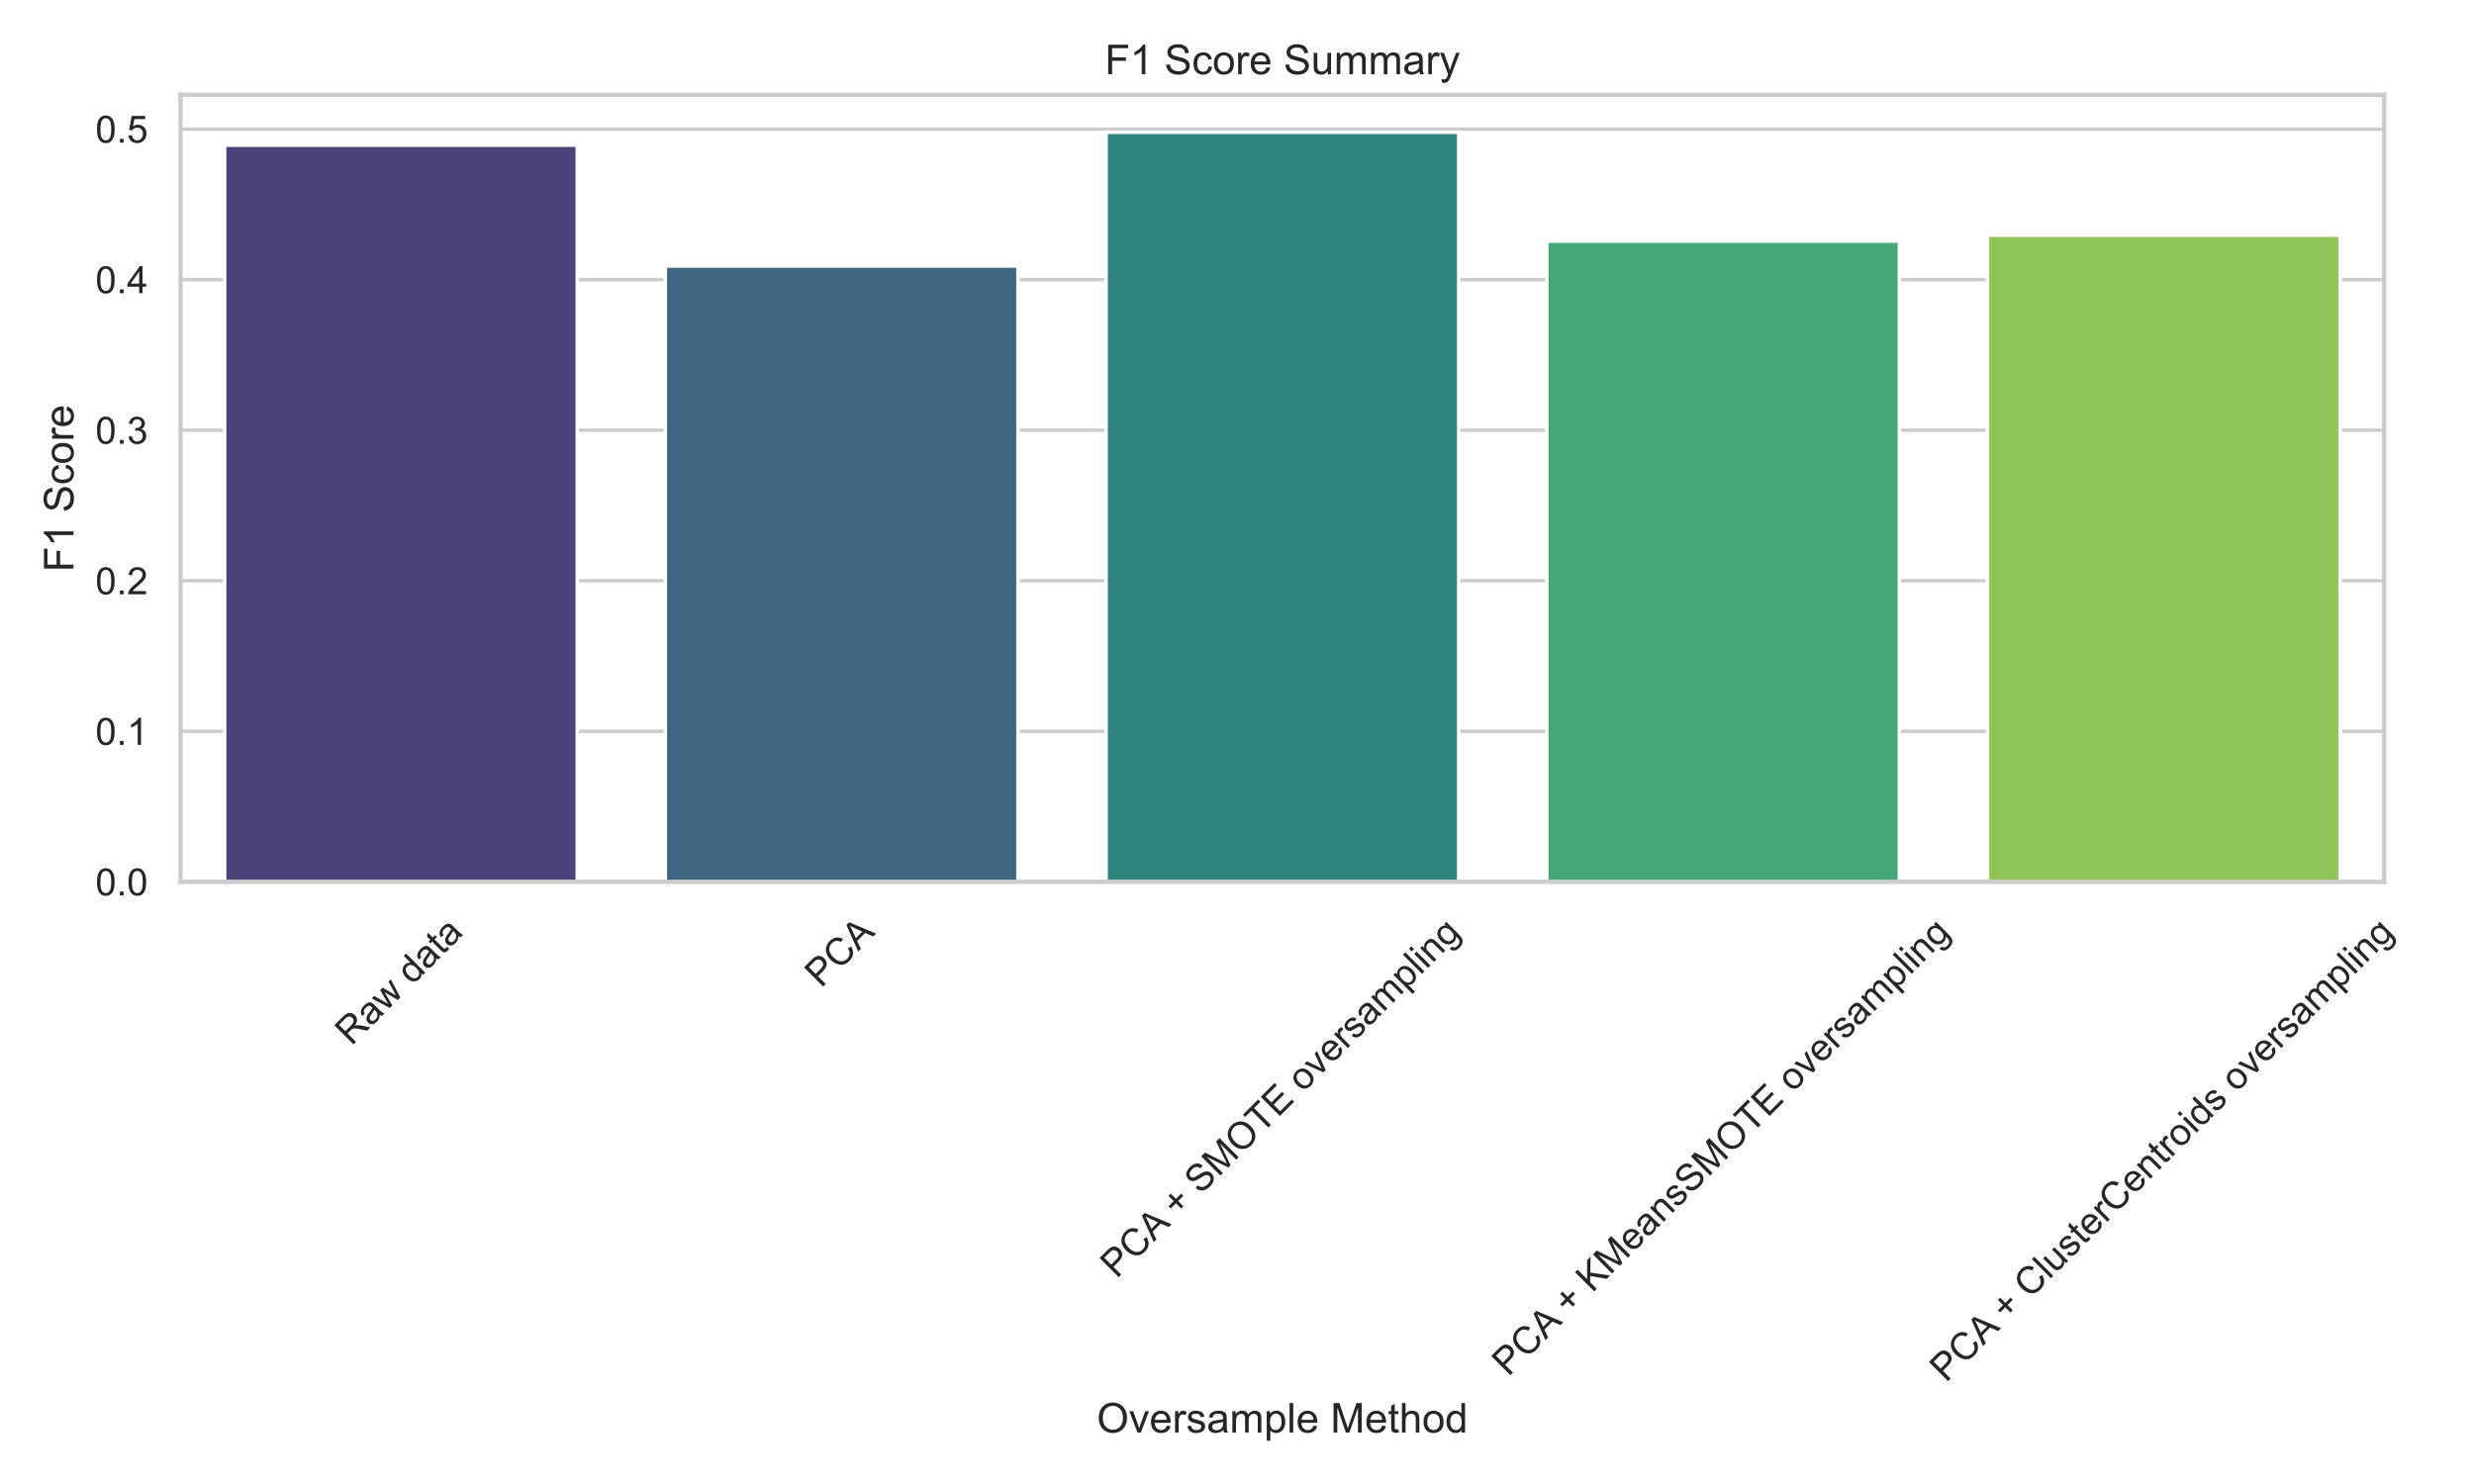
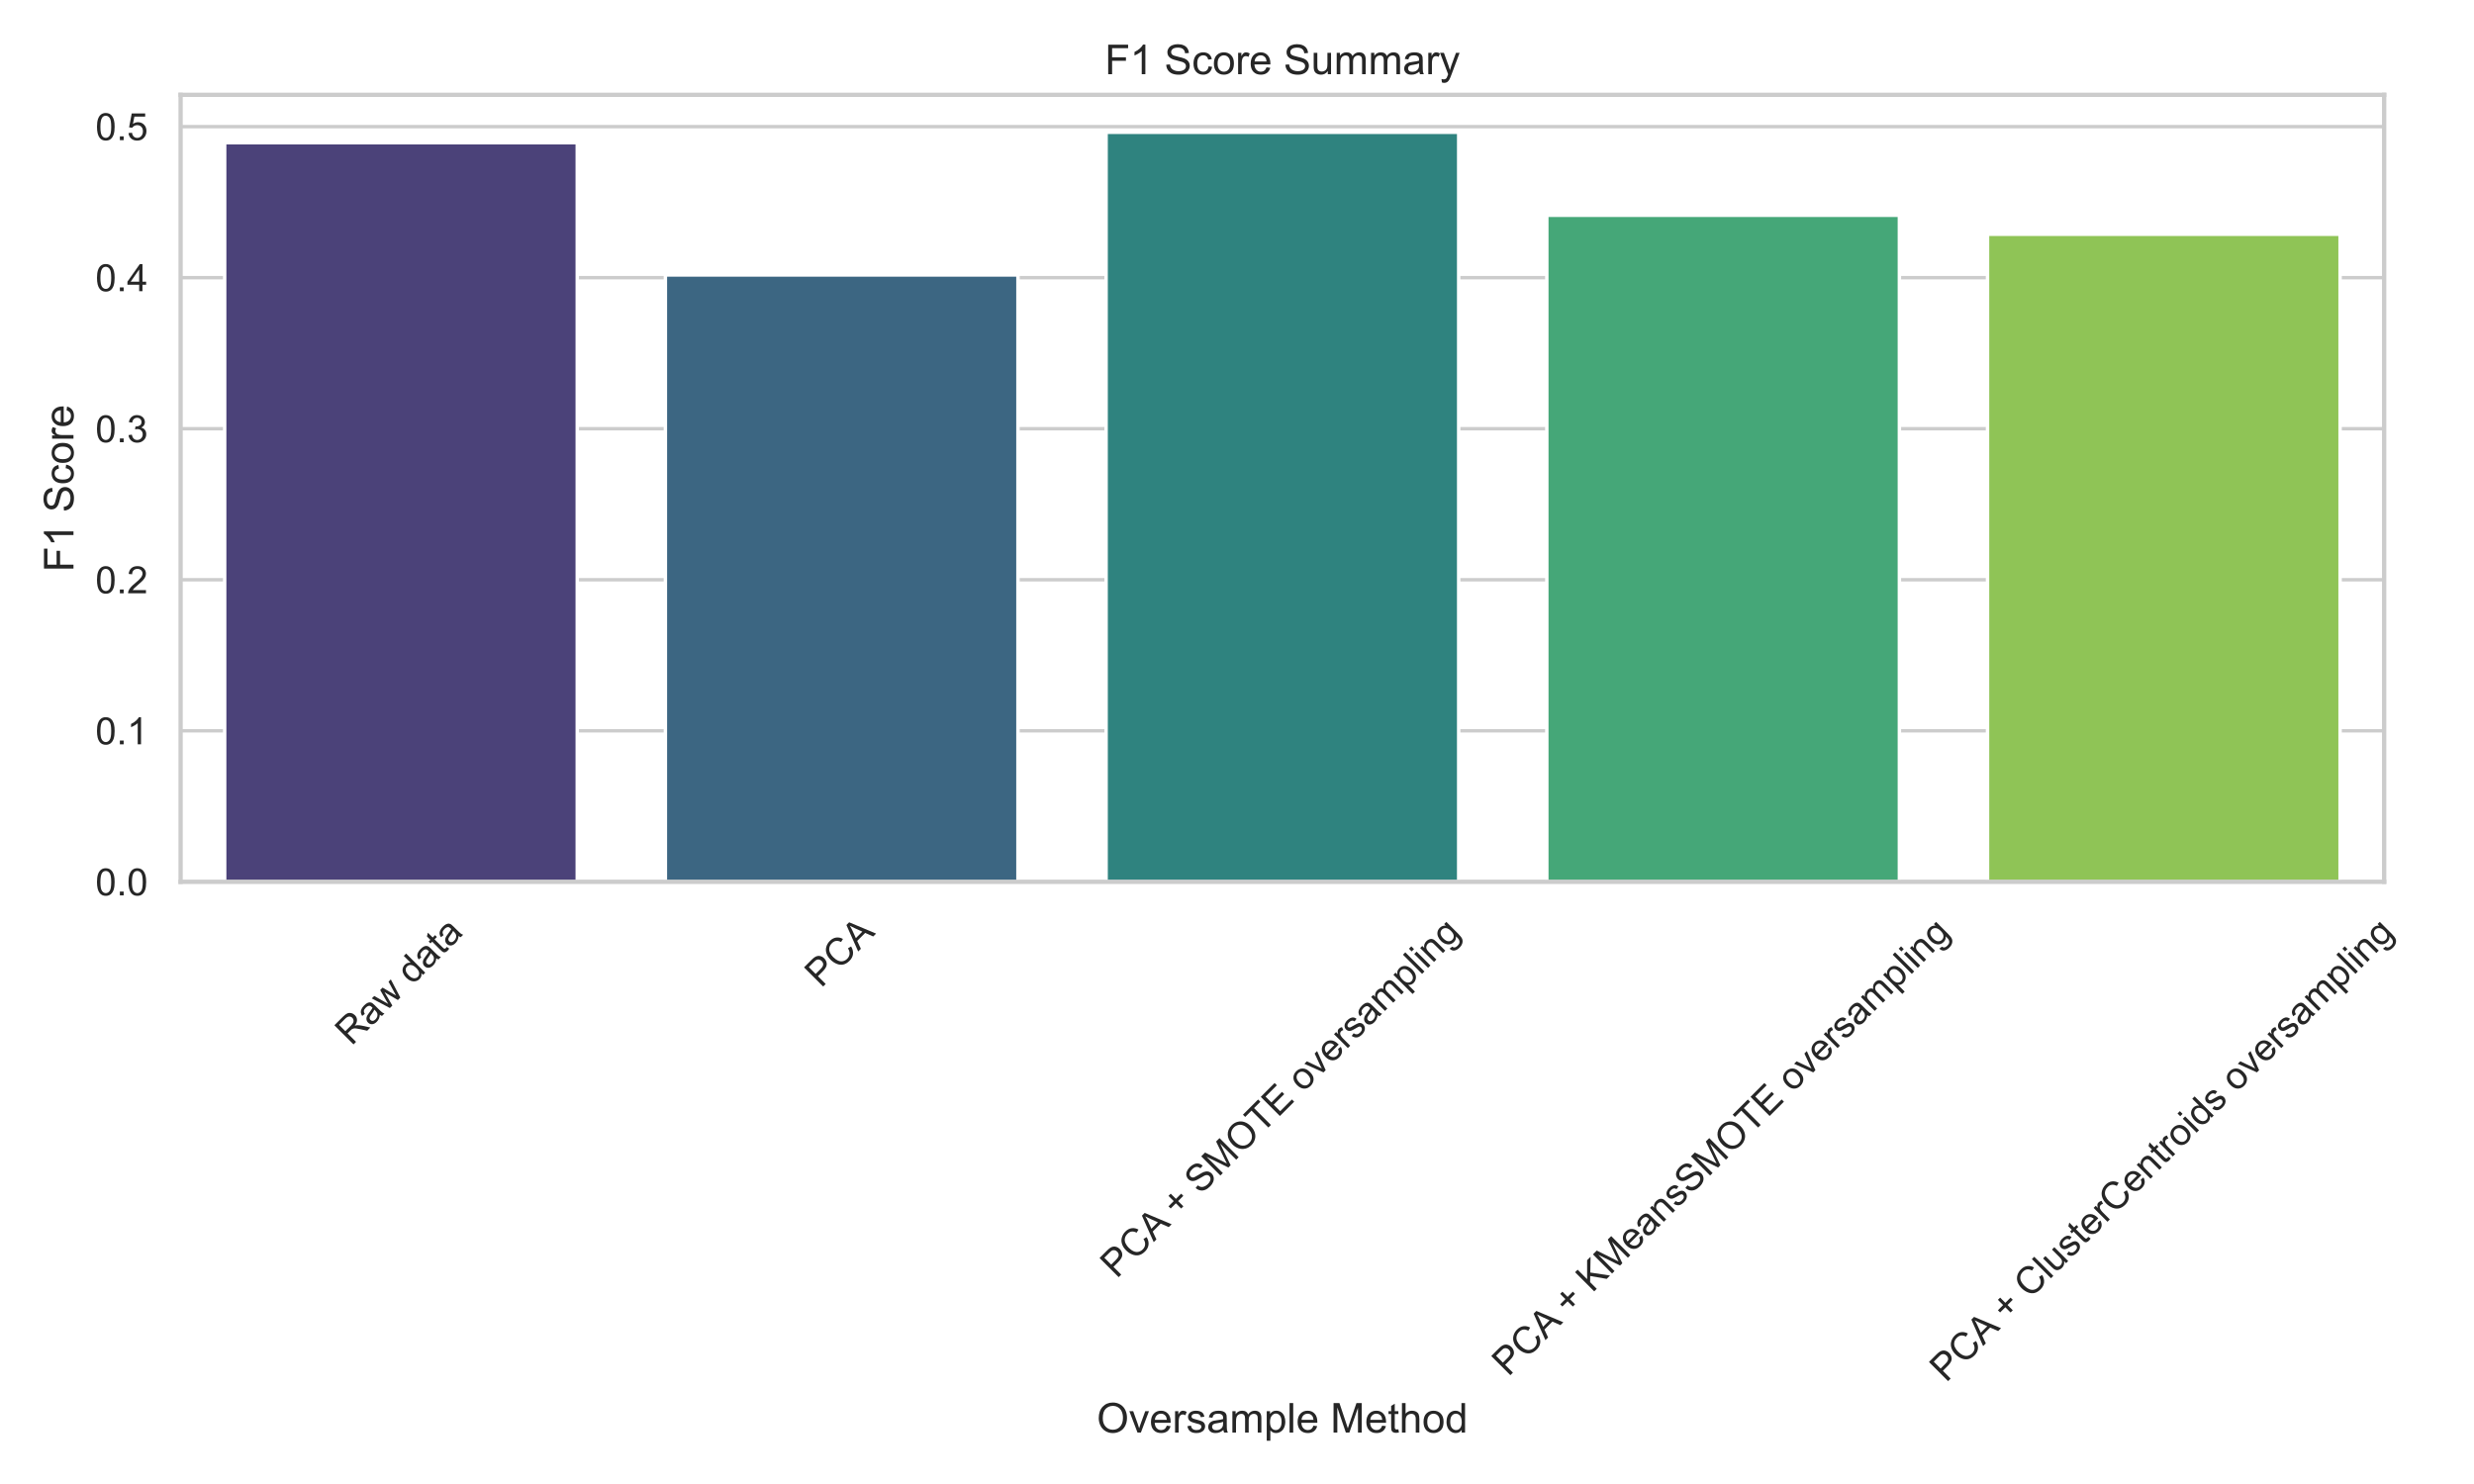
<svg xmlns="http://www.w3.org/2000/svg" xmlns:xlink="http://www.w3.org/1999/xlink" width="720pt" height="432pt" viewBox="0 0 720 432" version="1.1">
  <defs>
    <style type="text/css">*{stroke-linejoin: round; stroke-linecap: butt}</style>
  </defs>
  <g id="figure_1">
    <g id="patch_1">
      <path d="M 0 432  L 720 432  L 720 0  L 0 0  z " style="fill: #ffffff" />
    </g>
    <g id="axes_1">
      <g id="patch_2">
        <path d="M 52.56 256.713  L 693.855 256.713  L 693.855 27.6  L 52.56 27.6  z " style="fill: #ffffff" />
      </g>
      <g id="matplotlib.axis_1">
        <g id="xtick_1">
          <g id="text_1">
            <g style="fill: #262626" transform="translate(102.2713 304.6385) rotate(-45) scale(0.11 -0.11)">
              <defs>
                <path id="ArialMT-52" d="M 503 0  L 503 4581  L 2534 4581  Q 3147 4581 3465 4457  Q 3784 4334 3975 4021  Q 4166 3709 4166 3331  Q 4166 2844 3850 2509  Q 3534 2175 2875 2084  Q 3116 1969 3241 1856  Q 3506 1613 3744 1247  L 4541 0  L 3778 0  L 3172 953  Q 2906 1366 2734 1584  Q 2563 1803 2427 1890  Q 2291 1978 2150 2013  Q 2047 2034 1813 2034  L 1109 2034  L 1109 0  L 503 0  z M 1109 2559  L 2413 2559  Q 2828 2559 3062 2645  Q 3297 2731 3419 2920  Q 3541 3109 3541 3331  Q 3541 3656 3305 3865  Q 3069 4075 2559 4075  L 1109 4075  L 1109 2559  z " transform="scale(0.015625)" />
                <path id="ArialMT-61" d="M 2588 409  Q 2275 144 1986 34  Q 1697 -75 1366 -75  Q 819 -75 525 192  Q 231 459 231 875  Q 231 1119 342 1320  Q 453 1522 633 1644  Q 813 1766 1038 1828  Q 1203 1872 1538 1913  Q 2219 1994 2541 2106  Q 2544 2222 2544 2253  Q 2544 2597 2384 2738  Q 2169 2928 1744 2928  Q 1347 2928 1158 2789  Q 969 2650 878 2297  L 328 2372  Q 403 2725 575 2942  Q 747 3159 1072 3276  Q 1397 3394 1825 3394  Q 2250 3394 2515 3294  Q 2781 3194 2906 3042  Q 3031 2891 3081 2659  Q 3109 2516 3109 2141  L 3109 1391  Q 3109 606 3145 398  Q 3181 191 3288 0  L 2700 0  Q 2613 175 2588 409  z M 2541 1666  Q 2234 1541 1622 1453  Q 1275 1403 1131 1340  Q 988 1278 909 1158  Q 831 1038 831 891  Q 831 666 1001 516  Q 1172 366 1500 366  Q 1825 366 2078 508  Q 2331 650 2450 897  Q 2541 1088 2541 1459  L 2541 1666  z " transform="scale(0.015625)" />
                <path id="ArialMT-77" d="M 1034 0  L 19 3319  L 600 3319  L 1128 1403  L 1325 691  Q 1338 744 1497 1375  L 2025 3319  L 2603 3319  L 3100 1394  L 3266 759  L 3456 1400  L 4025 3319  L 4572 3319  L 3534 0  L 2950 0  L 2422 1988  L 2294 2553  L 1622 0  L 1034 0  z " transform="scale(0.015625)" />
                <path id="ArialMT-20" transform="scale(0.015625)" />
                <path id="ArialMT-64" d="M 2575 0  L 2575 419  Q 2259 -75 1647 -75  Q 1250 -75 917 144  Q 584 363 401 755  Q 219 1147 219 1656  Q 219 2153 384 2558  Q 550 2963 881 3178  Q 1213 3394 1622 3394  Q 1922 3394 2156 3267  Q 2391 3141 2538 2938  L 2538 4581  L 3097 4581  L 3097 0  L 2575 0  z M 797 1656  Q 797 1019 1065 703  Q 1334 388 1700 388  Q 2069 388 2326 689  Q 2584 991 2584 1609  Q 2584 2291 2321 2609  Q 2059 2928 1675 2928  Q 1300 2928 1048 2622  Q 797 2316 797 1656  z " transform="scale(0.015625)" />
                <path id="ArialMT-74" d="M 1650 503  L 1731 6  Q 1494 -44 1306 -44  Q 1000 -44 831 53  Q 663 150 594 308  Q 525 466 525 972  L 525 2881  L 113 2881  L 113 3319  L 525 3319  L 525 4141  L 1084 4478  L 1084 3319  L 1650 3319  L 1650 2881  L 1084 2881  L 1084 941  Q 1084 700 1114 631  Q 1144 563 1211 522  Q 1278 481 1403 481  Q 1497 481 1650 503  z " transform="scale(0.015625)" />
              </defs>
              <use xlink:href="#ArialMT-52" />
              <use xlink:href="#ArialMT-61" x="72.217" />
              <use xlink:href="#ArialMT-77" x="127.832" />
              <use xlink:href="#ArialMT-20" x="200.049" />
              <use xlink:href="#ArialMT-64" x="227.832" />
              <use xlink:href="#ArialMT-61" x="283.447" />
              <use xlink:href="#ArialMT-74" x="339.062" />
              <use xlink:href="#ArialMT-61" x="366.846" />
            </g>
          </g>
        </g>
        <g id="xtick_2">
          <g id="text_2">
            <g style="fill: #262626" transform="translate(238.9622 287.7744) rotate(-45) scale(0.11 -0.11)">
              <defs>
                <path id="ArialMT-50" d="M 494 0  L 494 4581  L 2222 4581  Q 2678 4581 2919 4538  Q 3256 4481 3484 4323  Q 3713 4166 3852 3881  Q 3991 3597 3991 3256  Q 3991 2672 3619 2267  Q 3247 1863 2275 1863  L 1100 1863  L 1100 0  L 494 0  z M 1100 2403  L 2284 2403  Q 2872 2403 3119 2622  Q 3366 2841 3366 3238  Q 3366 3525 3220 3729  Q 3075 3934 2838 4000  Q 2684 4041 2272 4041  L 1100 4041  L 1100 2403  z " transform="scale(0.015625)" />
                <path id="ArialMT-43" d="M 3763 1606  L 4369 1453  Q 4178 706 3683 314  Q 3188 -78 2472 -78  Q 1731 -78 1267 223  Q 803 525 561 1097  Q 319 1669 319 2325  Q 319 3041 592 3573  Q 866 4106 1370 4382  Q 1875 4659 2481 4659  Q 3169 4659 3637 4309  Q 4106 3959 4291 3325  L 3694 3184  Q 3534 3684 3231 3912  Q 2928 4141 2469 4141  Q 1941 4141 1586 3887  Q 1231 3634 1087 3207  Q 944 2781 944 2328  Q 944 1744 1114 1308  Q 1284 872 1643 656  Q 2003 441 2422 441  Q 2931 441 3284 734  Q 3638 1028 3763 1606  z " transform="scale(0.015625)" />
                <path id="ArialMT-41" d="M -9 0  L 1750 4581  L 2403 4581  L 4278 0  L 3588 0  L 3053 1388  L 1138 1388  L 634 0  L -9 0  z M 1313 1881  L 2866 1881  L 2388 3150  Q 2169 3728 2063 4100  Q 1975 3659 1816 3225  L 1313 1881  z " transform="scale(0.015625)" />
              </defs>
              <use xlink:href="#ArialMT-50" />
              <use xlink:href="#ArialMT-43" x="66.699" />
              <use xlink:href="#ArialMT-41" x="138.916" />
            </g>
          </g>
        </g>
        <g id="xtick_3">
          <g id="text_3">
            <g style="fill: #262626" transform="translate(324.9705 372.3839) rotate(-45) scale(0.11 -0.11)">
              <defs>
                <path id="ArialMT-2b" d="M 1603 741  L 1603 1997  L 356 1997  L 356 2522  L 1603 2522  L 1603 3769  L 2134 3769  L 2134 2522  L 3381 2522  L 3381 1997  L 2134 1997  L 2134 741  L 1603 741  z " transform="scale(0.015625)" />
                <path id="ArialMT-53" d="M 288 1472  L 859 1522  Q 900 1178 1048 958  Q 1197 738 1509 602  Q 1822 466 2213 466  Q 2559 466 2825 569  Q 3091 672 3220 851  Q 3350 1031 3350 1244  Q 3350 1459 3225 1620  Q 3100 1781 2813 1891  Q 2628 1963 1997 2114  Q 1366 2266 1113 2400  Q 784 2572 623 2826  Q 463 3081 463 3397  Q 463 3744 659 4045  Q 856 4347 1234 4503  Q 1613 4659 2075 4659  Q 2584 4659 2973 4495  Q 3363 4331 3572 4012  Q 3781 3694 3797 3291  L 3216 3247  Q 3169 3681 2898 3903  Q 2628 4125 2100 4125  Q 1550 4125 1298 3923  Q 1047 3722 1047 3438  Q 1047 3191 1225 3031  Q 1400 2872 2139 2705  Q 2878 2538 3153 2413  Q 3553 2228 3743 1945  Q 3934 1663 3934 1294  Q 3934 928 3725 604  Q 3516 281 3123 101  Q 2731 -78 2241 -78  Q 1619 -78 1198 103  Q 778 284 539 648  Q 300 1013 288 1472  z " transform="scale(0.015625)" />
                <path id="ArialMT-4d" d="M 475 0  L 475 4581  L 1388 4581  L 2472 1338  Q 2622 884 2691 659  Q 2769 909 2934 1394  L 4031 4581  L 4847 4581  L 4847 0  L 4263 0  L 4263 3834  L 2931 0  L 2384 0  L 1059 3900  L 1059 0  L 475 0  z " transform="scale(0.015625)" />
                <path id="ArialMT-4f" d="M 309 2231  Q 309 3372 921 4017  Q 1534 4663 2503 4663  Q 3138 4663 3647 4359  Q 4156 4056 4423 3514  Q 4691 2972 4691 2284  Q 4691 1588 4409 1038  Q 4128 488 3612 205  Q 3097 -78 2500 -78  Q 1853 -78 1343 234  Q 834 547 571 1087  Q 309 1628 309 2231  z M 934 2222  Q 934 1394 1379 917  Q 1825 441 2497 441  Q 3181 441 3623 922  Q 4066 1403 4066 2288  Q 4066 2847 3877 3264  Q 3688 3681 3323 3911  Q 2959 4141 2506 4141  Q 1863 4141 1398 3698  Q 934 3256 934 2222  z " transform="scale(0.015625)" />
                <path id="ArialMT-54" d="M 1659 0  L 1659 4041  L 150 4041  L 150 4581  L 3781 4581  L 3781 4041  L 2266 4041  L 2266 0  L 1659 0  z " transform="scale(0.015625)" />
                <path id="ArialMT-45" d="M 506 0  L 506 4581  L 3819 4581  L 3819 4041  L 1113 4041  L 1113 2638  L 3647 2638  L 3647 2100  L 1113 2100  L 1113 541  L 3925 541  L 3925 0  L 506 0  z " transform="scale(0.015625)" />
                <path id="ArialMT-6f" d="M 213 1659  Q 213 2581 725 3025  Q 1153 3394 1769 3394  Q 2453 3394 2887 2945  Q 3322 2497 3322 1706  Q 3322 1066 3130 698  Q 2938 331 2570 128  Q 2203 -75 1769 -75  Q 1072 -75 642 372  Q 213 819 213 1659  z M 791 1659  Q 791 1022 1069 705  Q 1347 388 1769 388  Q 2188 388 2466 706  Q 2744 1025 2744 1678  Q 2744 2294 2464 2611  Q 2184 2928 1769 2928  Q 1347 2928 1069 2612  Q 791 2297 791 1659  z " transform="scale(0.015625)" />
                <path id="ArialMT-76" d="M 1344 0  L 81 3319  L 675 3319  L 1388 1331  Q 1503 1009 1600 663  Q 1675 925 1809 1294  L 2547 3319  L 3125 3319  L 1869 0  L 1344 0  z " transform="scale(0.015625)" />
                <path id="ArialMT-65" d="M 2694 1069  L 3275 997  Q 3138 488 2766 206  Q 2394 -75 1816 -75  Q 1088 -75 661 373  Q 234 822 234 1631  Q 234 2469 665 2931  Q 1097 3394 1784 3394  Q 2450 3394 2872 2941  Q 3294 2488 3294 1666  Q 3294 1616 3291 1516  L 816 1516  Q 847 969 1125 678  Q 1403 388 1819 388  Q 2128 388 2347 550  Q 2566 713 2694 1069  z M 847 1978  L 2700 1978  Q 2663 2397 2488 2606  Q 2219 2931 1791 2931  Q 1403 2931 1139 2672  Q 875 2413 847 1978  z " transform="scale(0.015625)" />
                <path id="ArialMT-72" d="M 416 0  L 416 3319  L 922 3319  L 922 2816  Q 1116 3169 1280 3281  Q 1444 3394 1641 3394  Q 1925 3394 2219 3213  L 2025 2691  Q 1819 2813 1613 2813  Q 1428 2813 1281 2702  Q 1134 2591 1072 2394  Q 978 2094 978 1738  L 978 0  L 416 0  z " transform="scale(0.015625)" />
                <path id="ArialMT-73" d="M 197 991  L 753 1078  Q 800 744 1014 566  Q 1228 388 1613 388  Q 2000 388 2187 545  Q 2375 703 2375 916  Q 2375 1106 2209 1216  Q 2094 1291 1634 1406  Q 1016 1563 777 1677  Q 538 1791 414 1992  Q 291 2194 291 2438  Q 291 2659 392 2848  Q 494 3038 669 3163  Q 800 3259 1026 3326  Q 1253 3394 1513 3394  Q 1903 3394 2198 3281  Q 2494 3169 2634 2976  Q 2775 2784 2828 2463  L 2278 2388  Q 2241 2644 2061 2787  Q 1881 2931 1553 2931  Q 1166 2931 1000 2803  Q 834 2675 834 2503  Q 834 2394 903 2306  Q 972 2216 1119 2156  Q 1203 2125 1616 2013  Q 2213 1853 2448 1751  Q 2684 1650 2818 1456  Q 2953 1263 2953 975  Q 2953 694 2789 445  Q 2625 197 2315 61  Q 2006 -75 1616 -75  Q 969 -75 630 194  Q 291 463 197 991  z " transform="scale(0.015625)" />
                <path id="ArialMT-6d" d="M 422 0  L 422 3319  L 925 3319  L 925 2853  Q 1081 3097 1340 3245  Q 1600 3394 1931 3394  Q 2300 3394 2536 3241  Q 2772 3088 2869 2813  Q 3263 3394 3894 3394  Q 4388 3394 4653 3120  Q 4919 2847 4919 2278  L 4919 0  L 4359 0  L 4359 2091  Q 4359 2428 4304 2576  Q 4250 2725 4106 2815  Q 3963 2906 3769 2906  Q 3419 2906 3187 2673  Q 2956 2441 2956 1928  L 2956 0  L 2394 0  L 2394 2156  Q 2394 2531 2256 2718  Q 2119 2906 1806 2906  Q 1569 2906 1367 2781  Q 1166 2656 1075 2415  Q 984 2175 984 1722  L 984 0  L 422 0  z " transform="scale(0.015625)" />
                <path id="ArialMT-70" d="M 422 -1272  L 422 3319  L 934 3319  L 934 2888  Q 1116 3141 1344 3267  Q 1572 3394 1897 3394  Q 2322 3394 2647 3175  Q 2972 2956 3137 2557  Q 3303 2159 3303 1684  Q 3303 1175 3120 767  Q 2938 359 2589 142  Q 2241 -75 1856 -75  Q 1575 -75 1351 44  Q 1128 163 984 344  L 984 -1272  L 422 -1272  z M 931 1641  Q 931 1000 1190 694  Q 1450 388 1819 388  Q 2194 388 2461 705  Q 2728 1022 2728 1688  Q 2728 2322 2467 2637  Q 2206 2953 1844 2953  Q 1484 2953 1207 2617  Q 931 2281 931 1641  z " transform="scale(0.015625)" />
                <path id="ArialMT-6c" d="M 409 0  L 409 4581  L 972 4581  L 972 0  L 409 0  z " transform="scale(0.015625)" />
                <path id="ArialMT-69" d="M 425 3934  L 425 4581  L 988 4581  L 988 3934  L 425 3934  z M 425 0  L 425 3319  L 988 3319  L 988 0  L 425 0  z " transform="scale(0.015625)" />
                <path id="ArialMT-6e" d="M 422 0  L 422 3319  L 928 3319  L 928 2847  Q 1294 3394 1984 3394  Q 2284 3394 2536 3286  Q 2788 3178 2913 3003  Q 3038 2828 3088 2588  Q 3119 2431 3119 2041  L 3119 0  L 2556 0  L 2556 2019  Q 2556 2363 2490 2533  Q 2425 2703 2258 2804  Q 2091 2906 1866 2906  Q 1506 2906 1245 2678  Q 984 2450 984 1813  L 984 0  L 422 0  z " transform="scale(0.015625)" />
                <path id="ArialMT-67" d="M 319 -275  L 866 -356  Q 900 -609 1056 -725  Q 1266 -881 1628 -881  Q 2019 -881 2231 -725  Q 2444 -569 2519 -288  Q 2563 -116 2559 434  Q 2191 0 1641 0  Q 956 0 581 494  Q 206 988 206 1678  Q 206 2153 378 2554  Q 550 2956 876 3175  Q 1203 3394 1644 3394  Q 2231 3394 2613 2919  L 2613 3319  L 3131 3319  L 3131 450  Q 3131 -325 2973 -648  Q 2816 -972 2473 -1159  Q 2131 -1347 1631 -1347  Q 1038 -1347 672 -1080  Q 306 -813 319 -275  z M 784 1719  Q 784 1066 1043 766  Q 1303 466 1694 466  Q 2081 466 2343 764  Q 2606 1063 2606 1700  Q 2606 2309 2336 2618  Q 2066 2928 1684 2928  Q 1309 2928 1046 2623  Q 784 2319 784 1719  z " transform="scale(0.015625)" />
              </defs>
              <use xlink:href="#ArialMT-50" />
              <use xlink:href="#ArialMT-43" x="66.699" />
              <use xlink:href="#ArialMT-41" x="138.916" />
              <use xlink:href="#ArialMT-20" x="200.115" />
              <use xlink:href="#ArialMT-2b" x="227.898" />
              <use xlink:href="#ArialMT-20" x="286.297" />
              <use xlink:href="#ArialMT-53" x="314.08" />
              <use xlink:href="#ArialMT-4d" x="380.779" />
              <use xlink:href="#ArialMT-4f" x="464.08" />
              <use xlink:href="#ArialMT-54" x="541.863" />
              <use xlink:href="#ArialMT-45" x="602.947" />
              <use xlink:href="#ArialMT-20" x="669.646" />
              <use xlink:href="#ArialMT-6f" x="697.43" />
              <use xlink:href="#ArialMT-76" x="753.045" />
              <use xlink:href="#ArialMT-65" x="803.045" />
              <use xlink:href="#ArialMT-72" x="858.66" />
              <use xlink:href="#ArialMT-73" x="891.961" />
              <use xlink:href="#ArialMT-61" x="941.961" />
              <use xlink:href="#ArialMT-6d" x="997.576" />
              <use xlink:href="#ArialMT-70" x="1080.877" />
              <use xlink:href="#ArialMT-6c" x="1136.492" />
              <use xlink:href="#ArialMT-69" x="1158.709" />
              <use xlink:href="#ArialMT-6e" x="1180.926" />
              <use xlink:href="#ArialMT-67" x="1236.541" />
            </g>
          </g>
        </g>
        <g id="xtick_4">
          <g id="text_4">
            <g style="fill: #262626" transform="translate(438.9632 400.9165) rotate(-45) scale(0.11 -0.11)">
              <defs>
                <path id="ArialMT-4b" d="M 469 0  L 469 4581  L 1075 4581  L 1075 2309  L 3350 4581  L 4172 4581  L 2250 2725  L 4256 0  L 3456 0  L 1825 2319  L 1075 1588  L 1075 0  L 469 0  z " transform="scale(0.015625)" />
              </defs>
              <use xlink:href="#ArialMT-50" />
              <use xlink:href="#ArialMT-43" x="66.699" />
              <use xlink:href="#ArialMT-41" x="138.916" />
              <use xlink:href="#ArialMT-20" x="200.115" />
              <use xlink:href="#ArialMT-2b" x="227.898" />
              <use xlink:href="#ArialMT-20" x="286.297" />
              <use xlink:href="#ArialMT-4b" x="314.08" />
              <use xlink:href="#ArialMT-4d" x="380.779" />
              <use xlink:href="#ArialMT-65" x="464.08" />
              <use xlink:href="#ArialMT-61" x="519.695" />
              <use xlink:href="#ArialMT-6e" x="575.311" />
              <use xlink:href="#ArialMT-73" x="630.926" />
              <use xlink:href="#ArialMT-53" x="680.926" />
              <use xlink:href="#ArialMT-4d" x="747.625" />
              <use xlink:href="#ArialMT-4f" x="830.926" />
              <use xlink:href="#ArialMT-54" x="908.709" />
              <use xlink:href="#ArialMT-45" x="969.793" />
              <use xlink:href="#ArialMT-20" x="1036.492" />
              <use xlink:href="#ArialMT-6f" x="1064.275" />
              <use xlink:href="#ArialMT-76" x="1119.891" />
              <use xlink:href="#ArialMT-65" x="1169.891" />
              <use xlink:href="#ArialMT-72" x="1225.506" />
              <use xlink:href="#ArialMT-73" x="1258.807" />
              <use xlink:href="#ArialMT-61" x="1308.807" />
              <use xlink:href="#ArialMT-6d" x="1364.422" />
              <use xlink:href="#ArialMT-70" x="1447.723" />
              <use xlink:href="#ArialMT-6c" x="1503.338" />
              <use xlink:href="#ArialMT-69" x="1525.555" />
              <use xlink:href="#ArialMT-6e" x="1547.771" />
              <use xlink:href="#ArialMT-67" x="1603.387" />
            </g>
          </g>
        </g>
        <g id="xtick_5">
          <g id="text_5">
            <g style="fill: #262626" transform="translate(566.3525 402.6459) rotate(-45) scale(0.11 -0.11)">
              <defs>
                <path id="ArialMT-75" d="M 2597 0  L 2597 488  Q 2209 -75 1544 -75  Q 1250 -75 995 37  Q 741 150 617 320  Q 494 491 444 738  Q 409 903 409 1263  L 409 3319  L 972 3319  L 972 1478  Q 972 1038 1006 884  Q 1059 663 1231 536  Q 1403 409 1656 409  Q 1909 409 2131 539  Q 2353 669 2445 892  Q 2538 1116 2538 1541  L 2538 3319  L 3100 3319  L 3100 0  L 2597 0  z " transform="scale(0.015625)" />
              </defs>
              <use xlink:href="#ArialMT-50" />
              <use xlink:href="#ArialMT-43" x="66.699" />
              <use xlink:href="#ArialMT-41" x="138.916" />
              <use xlink:href="#ArialMT-20" x="200.115" />
              <use xlink:href="#ArialMT-2b" x="227.898" />
              <use xlink:href="#ArialMT-20" x="286.297" />
              <use xlink:href="#ArialMT-43" x="314.08" />
              <use xlink:href="#ArialMT-6c" x="386.297" />
              <use xlink:href="#ArialMT-75" x="408.514" />
              <use xlink:href="#ArialMT-73" x="464.129" />
              <use xlink:href="#ArialMT-74" x="514.129" />
              <use xlink:href="#ArialMT-65" x="541.912" />
              <use xlink:href="#ArialMT-72" x="597.527" />
              <use xlink:href="#ArialMT-43" x="630.828" />
              <use xlink:href="#ArialMT-65" x="703.045" />
              <use xlink:href="#ArialMT-6e" x="758.66" />
              <use xlink:href="#ArialMT-74" x="814.275" />
              <use xlink:href="#ArialMT-72" x="842.059" />
              <use xlink:href="#ArialMT-6f" x="875.359" />
              <use xlink:href="#ArialMT-69" x="930.975" />
              <use xlink:href="#ArialMT-64" x="953.191" />
              <use xlink:href="#ArialMT-73" x="1008.807" />
              <use xlink:href="#ArialMT-20" x="1058.807" />
              <use xlink:href="#ArialMT-6f" x="1086.59" />
              <use xlink:href="#ArialMT-76" x="1142.205" />
              <use xlink:href="#ArialMT-65" x="1192.205" />
              <use xlink:href="#ArialMT-72" x="1247.82" />
              <use xlink:href="#ArialMT-73" x="1281.121" />
              <use xlink:href="#ArialMT-61" x="1331.121" />
              <use xlink:href="#ArialMT-6d" x="1386.736" />
              <use xlink:href="#ArialMT-70" x="1470.037" />
              <use xlink:href="#ArialMT-6c" x="1525.652" />
              <use xlink:href="#ArialMT-69" x="1547.869" />
              <use xlink:href="#ArialMT-6e" x="1570.086" />
              <use xlink:href="#ArialMT-67" x="1625.701" />
            </g>
          </g>
        </g>
        <g id="text_6">
          <g style="fill: #262626" transform="translate(319.1876 417.0261) scale(0.12 -0.12)">
            <defs>
              <path id="ArialMT-68" d="M 422 0  L 422 4581  L 984 4581  L 984 2938  Q 1378 3394 1978 3394  Q 2347 3394 2619 3248  Q 2891 3103 3008 2847  Q 3125 2591 3125 2103  L 3125 0  L 2563 0  L 2563 2103  Q 2563 2525 2380 2717  Q 2197 2909 1863 2909  Q 1613 2909 1392 2779  Q 1172 2650 1078 2428  Q 984 2206 984 1816  L 984 0  L 422 0  z " transform="scale(0.015625)" />
            </defs>
            <use xlink:href="#ArialMT-4f" />
            <use xlink:href="#ArialMT-76" x="77.783" />
            <use xlink:href="#ArialMT-65" x="127.783" />
            <use xlink:href="#ArialMT-72" x="183.398" />
            <use xlink:href="#ArialMT-73" x="216.699" />
            <use xlink:href="#ArialMT-61" x="266.699" />
            <use xlink:href="#ArialMT-6d" x="322.314" />
            <use xlink:href="#ArialMT-70" x="405.615" />
            <use xlink:href="#ArialMT-6c" x="461.23" />
            <use xlink:href="#ArialMT-65" x="483.447" />
            <use xlink:href="#ArialMT-20" x="539.062" />
            <use xlink:href="#ArialMT-4d" x="566.846" />
            <use xlink:href="#ArialMT-65" x="650.146" />
            <use xlink:href="#ArialMT-74" x="705.762" />
            <use xlink:href="#ArialMT-68" x="733.545" />
            <use xlink:href="#ArialMT-6f" x="789.16" />
            <use xlink:href="#ArialMT-64" x="844.775" />
          </g>
        </g>
      </g>
      <g id="matplotlib.axis_2">
        <g id="ytick_1">
          <g id="line2d_1">
-             <path d="M 52.56 256.713  L 693.855 256.713  " clip-path="url(#pbaa144b74e)" style="fill: none; stroke: #cccccc; stroke-linecap: round" />
+             <path d="M 52.56 256.713  L 693.855 256.713  " clip-path="url(#pcc393e186f)" style="fill: none; stroke: #cccccc; stroke-linecap: round" />
          </g>
          <g id="text_7">
            <g style="fill: #262626" transform="translate(27.77 260.6499) scale(0.11 -0.11)">
              <defs>
                <path id="ArialMT-30" d="M 266 2259  Q 266 3072 433 3567  Q 600 4063 929 4331  Q 1259 4600 1759 4600  Q 2128 4600 2406 4451  Q 2684 4303 2865 4023  Q 3047 3744 3150 3342  Q 3253 2941 3253 2259  Q 3253 1453 3087 958  Q 2922 463 2592 192  Q 2263 -78 1759 -78  Q 1097 -78 719 397  Q 266 969 266 2259  z M 844 2259  Q 844 1131 1108 757  Q 1372 384 1759 384  Q 2147 384 2411 759  Q 2675 1134 2675 2259  Q 2675 3391 2411 3762  Q 2147 4134 1753 4134  Q 1366 4134 1134 3806  Q 844 3388 844 2259  z " transform="scale(0.015625)" />
                <path id="ArialMT-2e" d="M 581 0  L 581 641  L 1222 641  L 1222 0  L 581 0  z " transform="scale(0.015625)" />
              </defs>
              <use xlink:href="#ArialMT-30" />
              <use xlink:href="#ArialMT-2e" x="55.615" />
              <use xlink:href="#ArialMT-30" x="83.398" />
            </g>
          </g>
        </g>
        <g id="ytick_2">
          <g id="line2d_2">
-             <path d="M 52.56 212.888  L 693.855 212.888  " clip-path="url(#pbaa144b74e)" style="fill: none; stroke: #cccccc; stroke-linecap: round" />
+             <path d="M 52.56 212.742  L 693.855 212.742  " clip-path="url(#pcc393e186f)" style="fill: none; stroke: #cccccc; stroke-linecap: round" />
          </g>
          <g id="text_8">
-             <g style="fill: #262626" transform="translate(27.77 216.8244) scale(0.11 -0.11)">
+             <g style="fill: #262626" transform="translate(27.77 216.6791) scale(0.11 -0.11)">
              <defs>
                <path id="ArialMT-31" d="M 2384 0  L 1822 0  L 1822 3584  Q 1619 3391 1289 3197  Q 959 3003 697 2906  L 697 3450  Q 1169 3672 1522 3987  Q 1875 4303 2022 4600  L 2384 4600  L 2384 0  z " transform="scale(0.015625)" />
              </defs>
              <use xlink:href="#ArialMT-30" />
              <use xlink:href="#ArialMT-2e" x="55.615" />
              <use xlink:href="#ArialMT-31" x="83.398" />
            </g>
          </g>
        </g>
        <g id="ytick_3">
          <g id="line2d_3">
-             <path d="M 52.56 169.062  L 693.855 169.062  " clip-path="url(#pbaa144b74e)" style="fill: none; stroke: #cccccc; stroke-linecap: round" />
+             <path d="M 52.56 168.771  L 693.855 168.771  " clip-path="url(#pcc393e186f)" style="fill: none; stroke: #cccccc; stroke-linecap: round" />
          </g>
          <g id="text_9">
-             <g style="fill: #262626" transform="translate(27.77 172.9989) scale(0.11 -0.11)">
+             <g style="fill: #262626" transform="translate(27.77 172.7083) scale(0.11 -0.11)">
              <defs>
                <path id="ArialMT-32" d="M 3222 541  L 3222 0  L 194 0  Q 188 203 259 391  Q 375 700 629 1000  Q 884 1300 1366 1694  Q 2113 2306 2375 2664  Q 2638 3022 2638 3341  Q 2638 3675 2398 3904  Q 2159 4134 1775 4134  Q 1369 4134 1125 3890  Q 881 3647 878 3216  L 300 3275  Q 359 3922 746 4261  Q 1134 4600 1788 4600  Q 2447 4600 2831 4234  Q 3216 3869 3216 3328  Q 3216 3053 3103 2787  Q 2991 2522 2730 2228  Q 2469 1934 1863 1422  Q 1356 997 1212 845  Q 1069 694 975 541  L 3222 541  z " transform="scale(0.015625)" />
              </defs>
              <use xlink:href="#ArialMT-30" />
              <use xlink:href="#ArialMT-2e" x="55.615" />
              <use xlink:href="#ArialMT-32" x="83.398" />
            </g>
          </g>
        </g>
        <g id="ytick_4">
          <g id="line2d_4">
-             <path d="M 52.56 125.237  L 693.855 125.237  " clip-path="url(#pbaa144b74e)" style="fill: none; stroke: #cccccc; stroke-linecap: round" />
+             <path d="M 52.56 124.801  L 693.855 124.801  " clip-path="url(#pcc393e186f)" style="fill: none; stroke: #cccccc; stroke-linecap: round" />
          </g>
          <g id="text_10">
-             <g style="fill: #262626" transform="translate(27.77 129.1734) scale(0.11 -0.11)">
+             <g style="fill: #262626" transform="translate(27.77 128.7375) scale(0.11 -0.11)">
              <defs>
                <path id="ArialMT-33" d="M 269 1209  L 831 1284  Q 928 806 1161 595  Q 1394 384 1728 384  Q 2125 384 2398 659  Q 2672 934 2672 1341  Q 2672 1728 2419 1979  Q 2166 2231 1775 2231  Q 1616 2231 1378 2169  L 1441 2663  Q 1497 2656 1531 2656  Q 1891 2656 2178 2843  Q 2466 3031 2466 3422  Q 2466 3731 2256 3934  Q 2047 4138 1716 4138  Q 1388 4138 1169 3931  Q 950 3725 888 3313  L 325 3413  Q 428 3978 793 4289  Q 1159 4600 1703 4600  Q 2078 4600 2393 4439  Q 2709 4278 2876 4000  Q 3044 3722 3044 3409  Q 3044 3113 2884 2869  Q 2725 2625 2413 2481  Q 2819 2388 3044 2092  Q 3269 1797 3269 1353  Q 3269 753 2831 336  Q 2394 -81 1725 -81  Q 1122 -81 723 278  Q 325 638 269 1209  z " transform="scale(0.015625)" />
              </defs>
              <use xlink:href="#ArialMT-30" />
              <use xlink:href="#ArialMT-2e" x="55.615" />
              <use xlink:href="#ArialMT-33" x="83.398" />
            </g>
          </g>
        </g>
        <g id="ytick_5">
          <g id="line2d_5">
-             <path d="M 52.56 81.411  L 693.855 81.411  " clip-path="url(#pbaa144b74e)" style="fill: none; stroke: #cccccc; stroke-linecap: round" />
+             <path d="M 52.56 80.83  L 693.855 80.83  " clip-path="url(#pcc393e186f)" style="fill: none; stroke: #cccccc; stroke-linecap: round" />
          </g>
          <g id="text_11">
-             <g style="fill: #262626" transform="translate(27.77 85.34786) scale(0.11 -0.11)">
+             <g style="fill: #262626" transform="translate(27.77 84.76669) scale(0.11 -0.11)">
              <defs>
                <path id="ArialMT-34" d="M 2069 0  L 2069 1097  L 81 1097  L 81 1613  L 2172 4581  L 2631 4581  L 2631 1613  L 3250 1613  L 3250 1097  L 2631 1097  L 2631 0  L 2069 0  z M 2069 1613  L 2069 3678  L 634 1613  L 2069 1613  z " transform="scale(0.015625)" />
              </defs>
              <use xlink:href="#ArialMT-30" />
              <use xlink:href="#ArialMT-2e" x="55.615" />
              <use xlink:href="#ArialMT-34" x="83.398" />
            </g>
          </g>
        </g>
        <g id="ytick_6">
          <g id="line2d_6">
-             <path d="M 52.56 37.586  L 693.855 37.586  " clip-path="url(#pbaa144b74e)" style="fill: none; stroke: #cccccc; stroke-linecap: round" />
+             <path d="M 52.56 36.859  L 693.855 36.859  " clip-path="url(#pcc393e186f)" style="fill: none; stroke: #cccccc; stroke-linecap: round" />
          </g>
          <g id="text_12">
-             <g style="fill: #262626" transform="translate(27.77 41.52235) scale(0.11 -0.11)">
+             <g style="fill: #262626" transform="translate(27.77 40.79589) scale(0.11 -0.11)">
              <defs>
                <path id="ArialMT-35" d="M 266 1200  L 856 1250  Q 922 819 1161 601  Q 1400 384 1738 384  Q 2144 384 2425 690  Q 2706 997 2706 1503  Q 2706 1984 2436 2262  Q 2166 2541 1728 2541  Q 1456 2541 1237 2417  Q 1019 2294 894 2097  L 366 2166  L 809 4519  L 3088 4519  L 3088 3981  L 1259 3981  L 1013 2750  Q 1425 3038 1878 3038  Q 2478 3038 2890 2622  Q 3303 2206 3303 1553  Q 3303 931 2941 478  Q 2500 -78 1738 -78  Q 1113 -78 717 272  Q 322 622 266 1200  z " transform="scale(0.015625)" />
              </defs>
              <use xlink:href="#ArialMT-30" />
              <use xlink:href="#ArialMT-2e" x="55.615" />
              <use xlink:href="#ArialMT-35" x="83.398" />
            </g>
          </g>
        </g>
        <g id="text_13">
          <g style="fill: #262626" transform="translate(21.385 166.4978) rotate(-90) scale(0.12 -0.12)">
            <defs>
              <path id="ArialMT-46" d="M 525 0  L 525 4581  L 3616 4581  L 3616 4041  L 1131 4041  L 1131 2622  L 3281 2622  L 3281 2081  L 1131 2081  L 1131 0  L 525 0  z " transform="scale(0.015625)" />
              <path id="ArialMT-63" d="M 2588 1216  L 3141 1144  Q 3050 572 2676 248  Q 2303 -75 1759 -75  Q 1078 -75 664 370  Q 250 816 250 1647  Q 250 2184 428 2587  Q 606 2991 970 3192  Q 1334 3394 1763 3394  Q 2303 3394 2647 3120  Q 2991 2847 3088 2344  L 2541 2259  Q 2463 2594 2264 2762  Q 2066 2931 1784 2931  Q 1359 2931 1093 2626  Q 828 2322 828 1663  Q 828 994 1084 691  Q 1341 388 1753 388  Q 2084 388 2306 591  Q 2528 794 2588 1216  z " transform="scale(0.015625)" />
            </defs>
            <use xlink:href="#ArialMT-46" />
            <use xlink:href="#ArialMT-31" x="61.084" />
            <use xlink:href="#ArialMT-20" x="116.699" />
            <use xlink:href="#ArialMT-53" x="144.482" />
            <use xlink:href="#ArialMT-63" x="211.182" />
            <use xlink:href="#ArialMT-6f" x="261.182" />
            <use xlink:href="#ArialMT-72" x="316.797" />
            <use xlink:href="#ArialMT-65" x="350.098" />
          </g>
        </g>
      </g>
      <g id="patch_3">
-         <path d="M 65.386 256.713  L 167.993 256.713  L 167.993 42.269  L 65.386 42.269  z " clip-path="url(#pbaa144b74e)" style="fill: #4b4279; stroke: #ffffff; stroke-linejoin: miter" />
+         <path d="M 65.386 256.713  L 167.993 256.713  L 167.993 41.558  L 65.386 41.558  z " clip-path="url(#pcc393e186f)" style="fill: #4b4279; stroke: #ffffff; stroke-linejoin: miter" />
      </g>
      <g id="patch_4">
-         <path d="M 193.645 256.713  L 296.252 256.713  L 296.252 77.459  L 193.645 77.459  z " clip-path="url(#pbaa144b74e)" style="fill: #3c6682; stroke: #ffffff; stroke-linejoin: miter" />
+         <path d="M 193.645 256.713  L 296.252 256.713  L 296.252 80.049  L 193.645 80.049  z " clip-path="url(#pcc393e186f)" style="fill: #3c6682; stroke: #ffffff; stroke-linejoin: miter" />
      </g>
      <g id="patch_5">
-         <path d="M 321.904 256.713  L 424.511 256.713  L 424.511 38.51  L 321.904 38.51  z " clip-path="url(#pbaa144b74e)" style="fill: #2f837f; stroke: #ffffff; stroke-linejoin: miter" />
+         <path d="M 321.904 256.713  L 424.511 256.713  L 424.511 38.51  L 321.904 38.51  z " clip-path="url(#pcc393e186f)" style="fill: #2f837f; stroke: #ffffff; stroke-linejoin: miter" />
      </g>
      <g id="patch_6">
-         <path d="M 450.163 256.713  L 552.77 256.713  L 552.77 70.201  L 450.163 70.201  z " clip-path="url(#pbaa144b74e)" style="fill: #45a778; stroke: #ffffff; stroke-linejoin: miter" />
+         <path d="M 450.163 256.713  L 552.77 256.713  L 552.77 62.659  L 450.163 62.659  z " clip-path="url(#pcc393e186f)" style="fill: #45a778; stroke: #ffffff; stroke-linejoin: miter" />
      </g>
      <g id="patch_7">
-         <path d="M 578.422 256.713  L 681.029 256.713  L 681.029 68.472  L 578.422 68.472  z " clip-path="url(#pbaa144b74e)" style="fill: #8fc456; stroke: #ffffff; stroke-linejoin: miter" />
+         <path d="M 578.422 256.713  L 681.029 256.713  L 681.029 68.205  L 578.422 68.205  z " clip-path="url(#pcc393e186f)" style="fill: #8fc456; stroke: #ffffff; stroke-linejoin: miter" />
      </g>
      <g id="line2d_7">
-         <path clip-path="url(#pbaa144b74e)" style="fill: none; stroke: #424242; stroke-width: 2.25; stroke-linecap: round" />
+         <path clip-path="url(#pcc393e186f)" style="fill: none; stroke: #424242; stroke-width: 2.25; stroke-linecap: round" />
      </g>
      <g id="line2d_8">
-         <path clip-path="url(#pbaa144b74e)" style="fill: none; stroke: #424242; stroke-width: 2.25; stroke-linecap: round" />
+         <path clip-path="url(#pcc393e186f)" style="fill: none; stroke: #424242; stroke-width: 2.25; stroke-linecap: round" />
      </g>
      <g id="line2d_9">
-         <path clip-path="url(#pbaa144b74e)" style="fill: none; stroke: #424242; stroke-width: 2.25; stroke-linecap: round" />
+         <path clip-path="url(#pcc393e186f)" style="fill: none; stroke: #424242; stroke-width: 2.25; stroke-linecap: round" />
      </g>
      <g id="line2d_10">
-         <path clip-path="url(#pbaa144b74e)" style="fill: none; stroke: #424242; stroke-width: 2.25; stroke-linecap: round" />
+         <path clip-path="url(#pcc393e186f)" style="fill: none; stroke: #424242; stroke-width: 2.25; stroke-linecap: round" />
      </g>
      <g id="line2d_11">
-         <path clip-path="url(#pbaa144b74e)" style="fill: none; stroke: #424242; stroke-width: 2.25; stroke-linecap: round" />
+         <path clip-path="url(#pcc393e186f)" style="fill: none; stroke: #424242; stroke-width: 2.25; stroke-linecap: round" />
      </g>
      <g id="patch_8">
        <path d="M 52.56 256.713  L 52.56 27.6  " style="fill: none; stroke: #cccccc; stroke-width: 1.25; stroke-linejoin: miter; stroke-linecap: square" />
      </g>
      <g id="patch_9">
        <path d="M 693.855 256.713  L 693.855 27.6  " style="fill: none; stroke: #cccccc; stroke-width: 1.25; stroke-linejoin: miter; stroke-linecap: square" />
      </g>
      <g id="patch_10">
        <path d="M 52.56 256.713  L 693.855 256.713  " style="fill: none; stroke: #cccccc; stroke-width: 1.25; stroke-linejoin: miter; stroke-linecap: square" />
      </g>
      <g id="patch_11">
        <path d="M 52.56 27.6  L 693.855 27.6  " style="fill: none; stroke: #cccccc; stroke-width: 1.25; stroke-linejoin: miter; stroke-linecap: square" />
      </g>
      <g id="text_14">
        <g style="fill: #262626" transform="translate(321.5305 21.6) scale(0.12 -0.12)">
          <defs>
            <path id="ArialMT-79" d="M 397 -1278  L 334 -750  Q 519 -800 656 -800  Q 844 -800 956 -737  Q 1069 -675 1141 -563  Q 1194 -478 1313 -144  Q 1328 -97 1363 -6  L 103 3319  L 709 3319  L 1400 1397  Q 1534 1031 1641 628  Q 1738 1016 1872 1384  L 2581 3319  L 3144 3319  L 1881 -56  Q 1678 -603 1566 -809  Q 1416 -1088 1222 -1217  Q 1028 -1347 759 -1347  Q 597 -1347 397 -1278  z " transform="scale(0.015625)" />
          </defs>
          <use xlink:href="#ArialMT-46" />
          <use xlink:href="#ArialMT-31" x="61.084" />
          <use xlink:href="#ArialMT-20" x="116.699" />
          <use xlink:href="#ArialMT-53" x="144.482" />
          <use xlink:href="#ArialMT-63" x="211.182" />
          <use xlink:href="#ArialMT-6f" x="261.182" />
          <use xlink:href="#ArialMT-72" x="316.797" />
          <use xlink:href="#ArialMT-65" x="350.098" />
          <use xlink:href="#ArialMT-20" x="405.713" />
          <use xlink:href="#ArialMT-53" x="433.496" />
          <use xlink:href="#ArialMT-75" x="500.195" />
          <use xlink:href="#ArialMT-6d" x="555.811" />
          <use xlink:href="#ArialMT-6d" x="639.111" />
          <use xlink:href="#ArialMT-61" x="722.412" />
          <use xlink:href="#ArialMT-72" x="778.027" />
          <use xlink:href="#ArialMT-79" x="811.328" />
        </g>
      </g>
    </g>
  </g>
  <defs>
-     <clipPath id="pbaa144b74e">
+     <clipPath id="pcc393e186f">
      <rect x="52.56" y="27.6" width="641.295" height="229.113" />
    </clipPath>
  </defs>
</svg>
